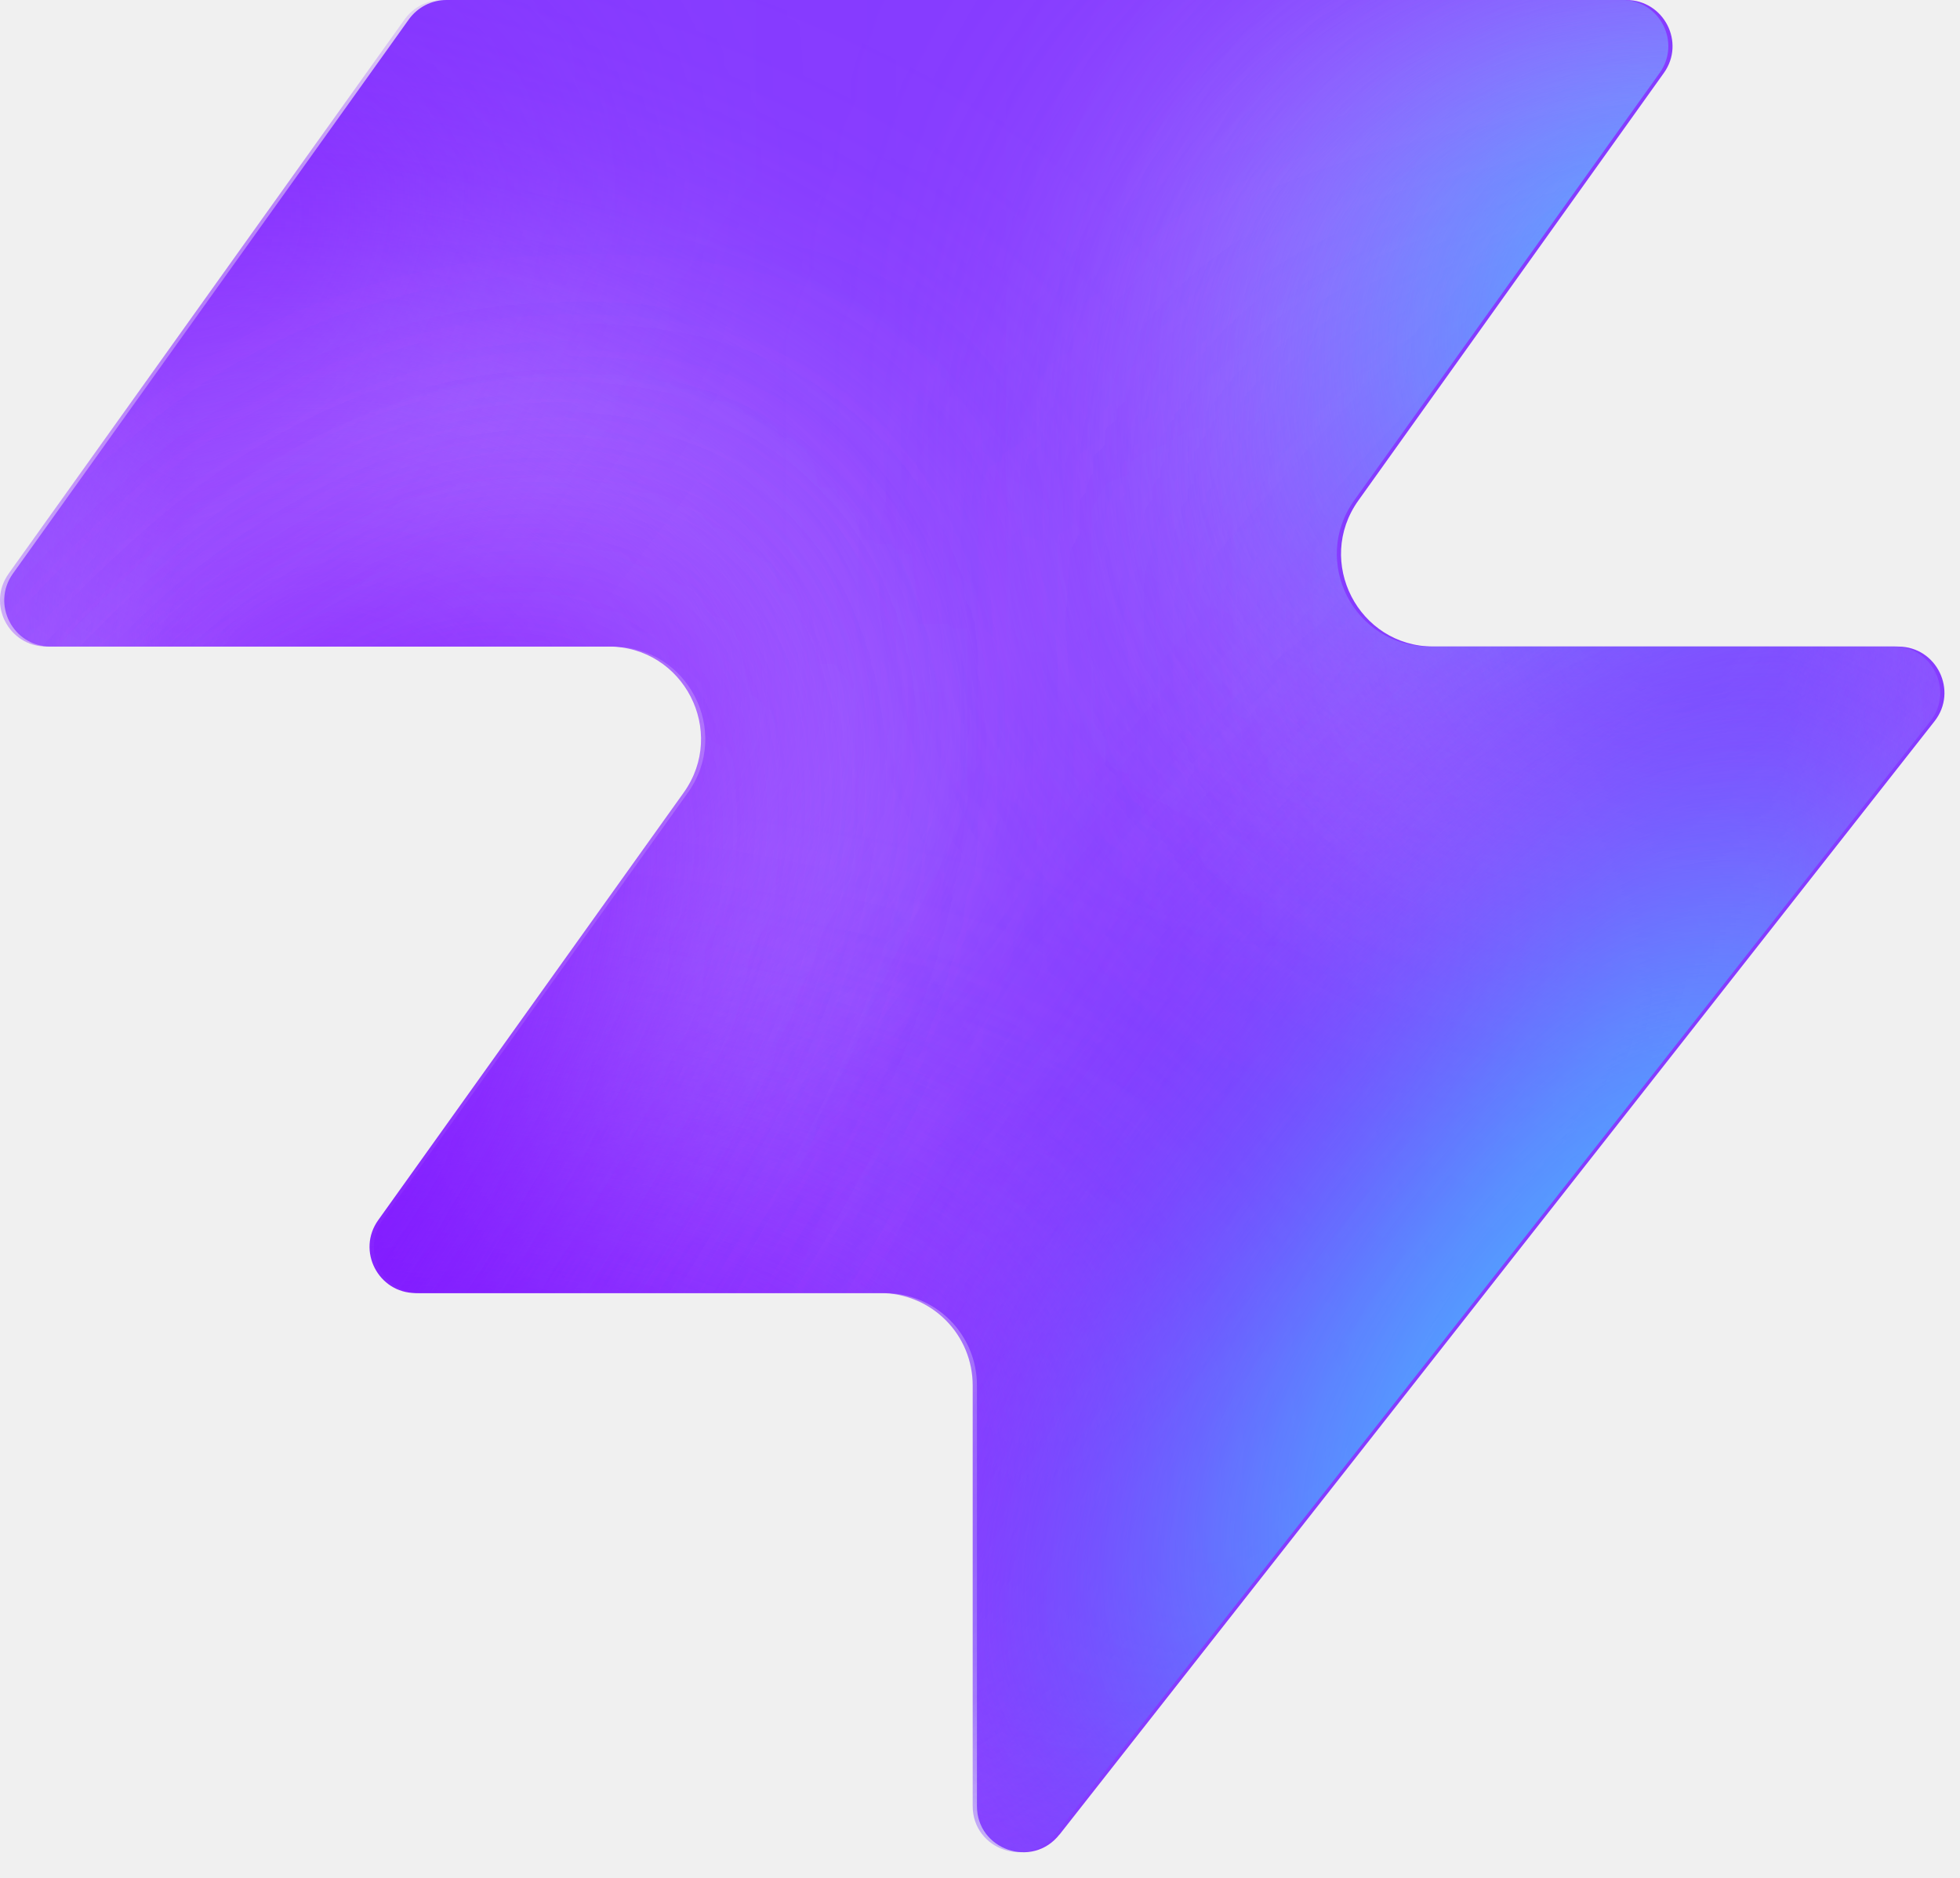
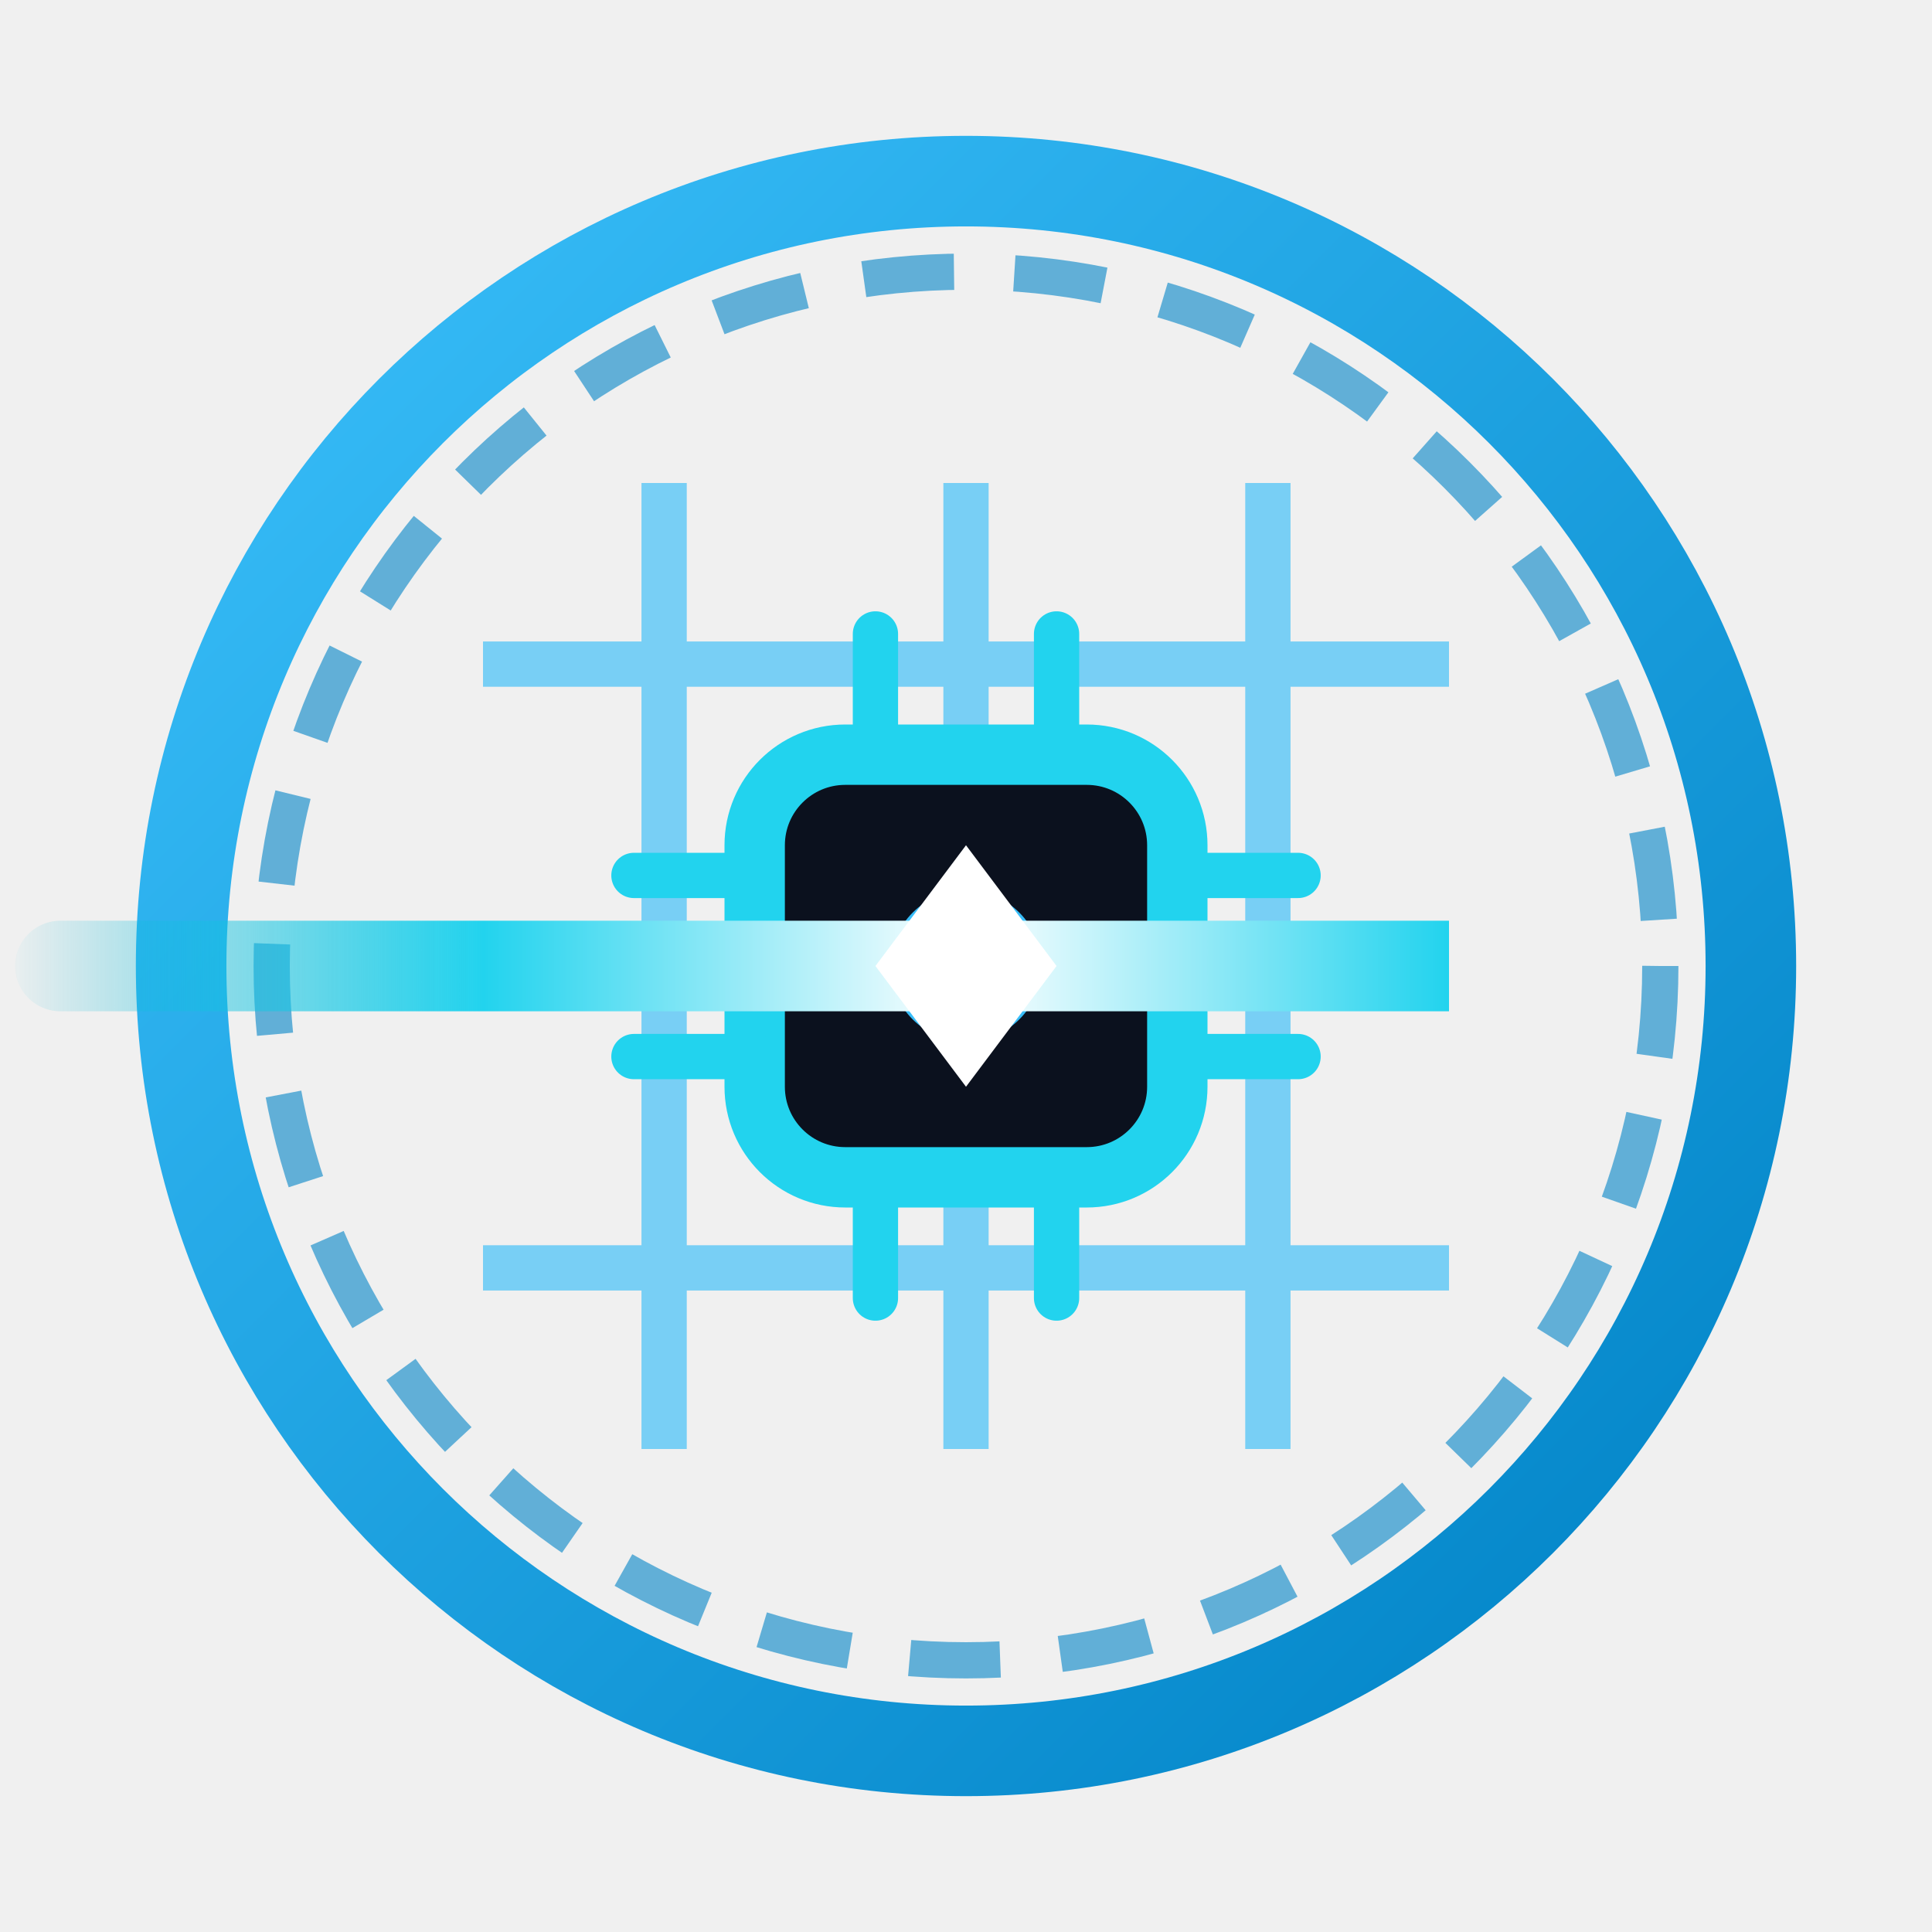
- <svg xmlns="http://www.w3.org/2000/svg" width="48" height="46" fill="none" viewBox="0 0 48 46">
-   <path fill="#863bff" d="M25.946 44.938c-.664.845-2.021.375-2.021-.698V33.937a2.26 2.26 0 0 0-2.262-2.262H10.287c-.92 0-1.456-1.04-.92-1.788l7.48-10.471c1.07-1.497 0-3.578-1.842-3.578H1.237c-.92 0-1.456-1.04-.92-1.788L10.013.474c.214-.297.556-.474.92-.474h28.894c.92 0 1.456 1.04.92 1.788l-7.48 10.471c-1.07 1.498 0 3.579 1.842 3.579h11.377c.943 0 1.473 1.088.89 1.83L25.947 44.94z" style="fill:#863bff;fill:color(display-p3 .525 .23 1);fill-opacity:1" />
-   <mask id="a" width="48" height="46" x="0" y="0" maskUnits="userSpaceOnUse" style="mask-type:alpha">
-     <path fill="#000" d="M25.842 44.938c-.664.844-2.021.375-2.021-.698V33.937a2.26 2.26 0 0 0-2.262-2.262H10.183c-.92 0-1.456-1.04-.92-1.788l7.48-10.471c1.07-1.498 0-3.579-1.842-3.579H1.133c-.92 0-1.456-1.04-.92-1.787L9.91.473c.214-.297.556-.474.92-.474h28.894c.92 0 1.456 1.04.92 1.788l-7.48 10.471c-1.07 1.498 0 3.578 1.842 3.578h11.377c.943 0 1.473 1.088.89 1.832L25.843 44.94z" style="fill:#000;fill-opacity:1" />
-   </mask>
-   <g mask="url(#a)">
-     <g filter="url(#b)">
-       <ellipse cx="5.508" cy="14.704" fill="#ede6ff" rx="5.508" ry="14.704" style="fill:#ede6ff;fill:color(display-p3 .927 .903 1);fill-opacity:1" transform="matrix(.00324 1 1 -.00324 -4.47 31.516)" />
-     </g>
-     <g filter="url(#c)">
-       <ellipse cx="10.399" cy="29.851" fill="#ede6ff" rx="10.399" ry="29.851" style="fill:#ede6ff;fill:color(display-p3 .927 .903 1);fill-opacity:1" transform="matrix(.00324 1 1 -.00324 -39.328 7.883)" />
-     </g>
-     <g filter="url(#d)">
-       <ellipse cx="5.508" cy="30.487" fill="#7e14ff" rx="5.508" ry="30.487" style="fill:#7e14ff;fill:color(display-p3 .492 .077 1);fill-opacity:1" transform="rotate(89.814 -25.913 -14.639)scale(1 -1)" />
-     </g>
-     <g filter="url(#e)">
-       <ellipse cx="5.508" cy="30.599" fill="#7e14ff" rx="5.508" ry="30.599" style="fill:#7e14ff;fill:color(display-p3 .492 .077 1);fill-opacity:1" transform="rotate(89.814 -32.644 -3.334)scale(1 -1)" />
-     </g>
-     <g filter="url(#f)">
-       <ellipse cx="5.508" cy="30.599" fill="#7e14ff" rx="5.508" ry="30.599" style="fill:#7e14ff;fill:color(display-p3 .492 .077 1);fill-opacity:1" transform="matrix(.00324 1 1 -.00324 -34.34 30.47)" />
-     </g>
-     <g filter="url(#g)">
-       <ellipse cx="14.072" cy="22.078" fill="#ede6ff" rx="14.072" ry="22.078" style="fill:#ede6ff;fill:color(display-p3 .927 .903 1);fill-opacity:1" transform="rotate(93.35 24.506 48.493)scale(-1 1)" />
-     </g>
-     <g filter="url(#h)">
-       <ellipse cx="3.47" cy="21.501" fill="#7e14ff" rx="3.47" ry="21.501" style="fill:#7e14ff;fill:color(display-p3 .492 .077 1);fill-opacity:1" transform="rotate(89.009 28.708 47.59)scale(-1 1)" />
-     </g>
-     <g filter="url(#i)">
-       <ellipse cx="3.47" cy="21.501" fill="#7e14ff" rx="3.47" ry="21.501" style="fill:#7e14ff;fill:color(display-p3 .492 .077 1);fill-opacity:1" transform="rotate(89.009 28.708 47.59)scale(-1 1)" />
-     </g>
-     <g filter="url(#j)">
-       <ellipse cx=".387" cy="8.972" fill="#7e14ff" rx="4.407" ry="29.108" style="fill:#7e14ff;fill:color(display-p3 .492 .077 1);fill-opacity:1" transform="rotate(39.51 .387 8.972)" />
-     </g>
-     <g filter="url(#k)">
-       <ellipse cx="47.523" cy="-6.092" fill="#7e14ff" rx="4.407" ry="29.108" style="fill:#7e14ff;fill:color(display-p3 .492 .077 1);fill-opacity:1" transform="rotate(37.892 47.523 -6.092)" />
-     </g>
-     <g filter="url(#l)">
-       <ellipse cx="41.412" cy="6.333" fill="#47bfff" rx="5.971" ry="9.665" style="fill:#47bfff;fill:color(display-p3 .28 .748 1);fill-opacity:1" transform="rotate(37.892 41.412 6.333)" />
-     </g>
-     <g filter="url(#m)">
-       <ellipse cx="-1.879" cy="38.332" fill="#7e14ff" rx="4.407" ry="29.108" style="fill:#7e14ff;fill:color(display-p3 .492 .077 1);fill-opacity:1" transform="rotate(37.892 -1.88 38.332)" />
-     </g>
-     <g filter="url(#n)">
-       <ellipse cx="-1.879" cy="38.332" fill="#7e14ff" rx="4.407" ry="29.108" style="fill:#7e14ff;fill:color(display-p3 .492 .077 1);fill-opacity:1" transform="rotate(37.892 -1.88 38.332)" />
-     </g>
-     <g filter="url(#o)">
-       <ellipse cx="35.651" cy="29.907" fill="#7e14ff" rx="4.407" ry="29.108" style="fill:#7e14ff;fill:color(display-p3 .492 .077 1);fill-opacity:1" transform="rotate(37.892 35.651 29.907)" />
-     </g>
-     <g filter="url(#p)">
-       <ellipse cx="38.418" cy="32.4" fill="#47bfff" rx="5.971" ry="15.297" style="fill:#47bfff;fill:color(display-p3 .28 .748 1);fill-opacity:1" transform="rotate(37.892 38.418 32.4)" />
-     </g>
-   </g>
+ <svg xmlns="http://www.w3.org/2000/svg" viewBox="0 0 64 64" fill="none">
  <defs>
-     <filter id="b" width="60.045" height="41.654" x="-19.77" y="16.149" color-interpolation-filters="sRGB" filterUnits="userSpaceOnUse">
-       <feFlood flood-opacity="0" result="BackgroundImageFix" />
-       <feBlend in="SourceGraphic" in2="BackgroundImageFix" result="shape" />
-       <feGaussianBlur result="effect1_foregroundBlur_2002_17158" stdDeviation="7.659" />
-     </filter>
-     <filter id="c" width="90.34" height="51.437" x="-54.613" y="-7.533" color-interpolation-filters="sRGB" filterUnits="userSpaceOnUse">
-       <feFlood flood-opacity="0" result="BackgroundImageFix" />
-       <feBlend in="SourceGraphic" in2="BackgroundImageFix" result="shape" />
-       <feGaussianBlur result="effect1_foregroundBlur_2002_17158" stdDeviation="7.659" />
-     </filter>
-     <filter id="d" width="79.355" height="29.4" x="-49.64" y="2.03" color-interpolation-filters="sRGB" filterUnits="userSpaceOnUse">
-       <feFlood flood-opacity="0" result="BackgroundImageFix" />
-       <feBlend in="SourceGraphic" in2="BackgroundImageFix" result="shape" />
-       <feGaussianBlur result="effect1_foregroundBlur_2002_17158" stdDeviation="4.596" />
-     </filter>
-     <filter id="e" width="79.579" height="29.4" x="-45.045" y="20.029" color-interpolation-filters="sRGB" filterUnits="userSpaceOnUse">
-       <feFlood flood-opacity="0" result="BackgroundImageFix" />
-       <feBlend in="SourceGraphic" in2="BackgroundImageFix" result="shape" />
-       <feGaussianBlur result="effect1_foregroundBlur_2002_17158" stdDeviation="4.596" />
-     </filter>
-     <filter id="f" width="79.579" height="29.4" x="-43.513" y="21.178" color-interpolation-filters="sRGB" filterUnits="userSpaceOnUse">
-       <feFlood flood-opacity="0" result="BackgroundImageFix" />
-       <feBlend in="SourceGraphic" in2="BackgroundImageFix" result="shape" />
-       <feGaussianBlur result="effect1_foregroundBlur_2002_17158" stdDeviation="4.596" />
-     </filter>
-     <filter id="g" width="74.749" height="58.852" x="15.756" y="-17.901" color-interpolation-filters="sRGB" filterUnits="userSpaceOnUse">
-       <feFlood flood-opacity="0" result="BackgroundImageFix" />
-       <feBlend in="SourceGraphic" in2="BackgroundImageFix" result="shape" />
-       <feGaussianBlur result="effect1_foregroundBlur_2002_17158" stdDeviation="7.659" />
-     </filter>
-     <filter id="h" width="61.377" height="25.362" x="23.548" y="2.284" color-interpolation-filters="sRGB" filterUnits="userSpaceOnUse">
-       <feFlood flood-opacity="0" result="BackgroundImageFix" />
-       <feBlend in="SourceGraphic" in2="BackgroundImageFix" result="shape" />
-       <feGaussianBlur result="effect1_foregroundBlur_2002_17158" stdDeviation="4.596" />
-     </filter>
-     <filter id="i" width="61.377" height="25.362" x="23.548" y="2.284" color-interpolation-filters="sRGB" filterUnits="userSpaceOnUse">
-       <feFlood flood-opacity="0" result="BackgroundImageFix" />
-       <feBlend in="SourceGraphic" in2="BackgroundImageFix" result="shape" />
-       <feGaussianBlur result="effect1_foregroundBlur_2002_17158" stdDeviation="4.596" />
-     </filter>
-     <filter id="j" width="56.045" height="63.649" x="-27.636" y="-22.853" color-interpolation-filters="sRGB" filterUnits="userSpaceOnUse">
-       <feFlood flood-opacity="0" result="BackgroundImageFix" />
-       <feBlend in="SourceGraphic" in2="BackgroundImageFix" result="shape" />
-       <feGaussianBlur result="effect1_foregroundBlur_2002_17158" stdDeviation="4.596" />
-     </filter>
-     <filter id="k" width="54.814" height="64.646" x="20.116" y="-38.415" color-interpolation-filters="sRGB" filterUnits="userSpaceOnUse">
-       <feFlood flood-opacity="0" result="BackgroundImageFix" />
-       <feBlend in="SourceGraphic" in2="BackgroundImageFix" result="shape" />
-       <feGaussianBlur result="effect1_foregroundBlur_2002_17158" stdDeviation="4.596" />
-     </filter>
-     <filter id="l" width="33.541" height="35.313" x="24.641" y="-11.323" color-interpolation-filters="sRGB" filterUnits="userSpaceOnUse">
-       <feFlood flood-opacity="0" result="BackgroundImageFix" />
-       <feBlend in="SourceGraphic" in2="BackgroundImageFix" result="shape" />
-       <feGaussianBlur result="effect1_foregroundBlur_2002_17158" stdDeviation="4.596" />
-     </filter>
-     <filter id="m" width="54.814" height="64.646" x="-29.286" y="6.009" color-interpolation-filters="sRGB" filterUnits="userSpaceOnUse">
-       <feFlood flood-opacity="0" result="BackgroundImageFix" />
-       <feBlend in="SourceGraphic" in2="BackgroundImageFix" result="shape" />
-       <feGaussianBlur result="effect1_foregroundBlur_2002_17158" stdDeviation="4.596" />
-     </filter>
-     <filter id="n" width="54.814" height="64.646" x="-29.286" y="6.009" color-interpolation-filters="sRGB" filterUnits="userSpaceOnUse">
-       <feFlood flood-opacity="0" result="BackgroundImageFix" />
-       <feBlend in="SourceGraphic" in2="BackgroundImageFix" result="shape" />
-       <feGaussianBlur result="effect1_foregroundBlur_2002_17158" stdDeviation="4.596" />
-     </filter>
-     <filter id="o" width="54.814" height="64.646" x="8.244" y="-2.416" color-interpolation-filters="sRGB" filterUnits="userSpaceOnUse">
-       <feFlood flood-opacity="0" result="BackgroundImageFix" />
-       <feBlend in="SourceGraphic" in2="BackgroundImageFix" result="shape" />
-       <feGaussianBlur result="effect1_foregroundBlur_2002_17158" stdDeviation="4.596" />
-     </filter>
-     <filter id="p" width="39.409" height="43.623" x="18.713" y="10.588" color-interpolation-filters="sRGB" filterUnits="userSpaceOnUse">
-       <feFlood flood-opacity="0" result="BackgroundImageFix" />
-       <feBlend in="SourceGraphic" in2="BackgroundImageFix" result="shape" />
-       <feGaussianBlur result="effect1_foregroundBlur_2002_17158" stdDeviation="4.596" />
-     </filter>
+     <linearGradient id="vo-laser-beam" x1="0" y1="32" x2="64" y2="32" gradientUnits="userSpaceOnUse">
+       <stop stop-color="#06b6d4" stop-opacity="0" />
+       <stop offset="0.25" stop-color="#22d3ee" />
+       <stop offset="0.5" stop-color="#ffffff" />
+       <stop offset="0.75" stop-color="#22d3ee" />
+       <stop stop-color="#06b6d4" stop-opacity="0" />
+     </linearGradient>
+     <linearGradient id="vo-wafer-ring" x1="8" y1="8" x2="56" y2="56" gradientUnits="userSpaceOnUse">
+       <stop stop-color="#38bdf8" />
+       <stop offset="1" stop-color="#0284c7" />
+     </linearGradient>
  </defs>
+   <circle cx="32" cy="32" r="26" stroke="url(#vo-wafer-ring)" stroke-width="3" stroke-linecap="round" />
+   <circle cx="32" cy="32" r="23" stroke="#0284c7" stroke-width="1.2" stroke-dasharray="3 2" opacity="0.6" />
+   <path d="M16 22H48M16 32H48M16 42H48M22 16V48M32 16V48M42 16V48" stroke="#38bdf8" stroke-width="1.5" stroke-opacity="0.65" />
+   <rect x="25" y="25" width="14" height="14" rx="3" fill="#0b111e" stroke="#22d3ee" stroke-width="2" />
+   <circle cx="32" cy="32" r="2.5" fill="#38bdf8" />
+   <path d="M29 25V21M35 25V21M29 39V43M35 39V43M25 29H21M25 35H21M39 29H43M39 35H43" stroke="#22d3ee" stroke-width="1.5" stroke-linecap="round" />
+   <line x1="2" y1="32" x2="62" y2="32" stroke="url(#vo-laser-beam)" stroke-width="3" stroke-linecap="round" />
+   <polygon points="32,28 35,32 32,36 29,32" fill="#ffffff" />
</svg>
